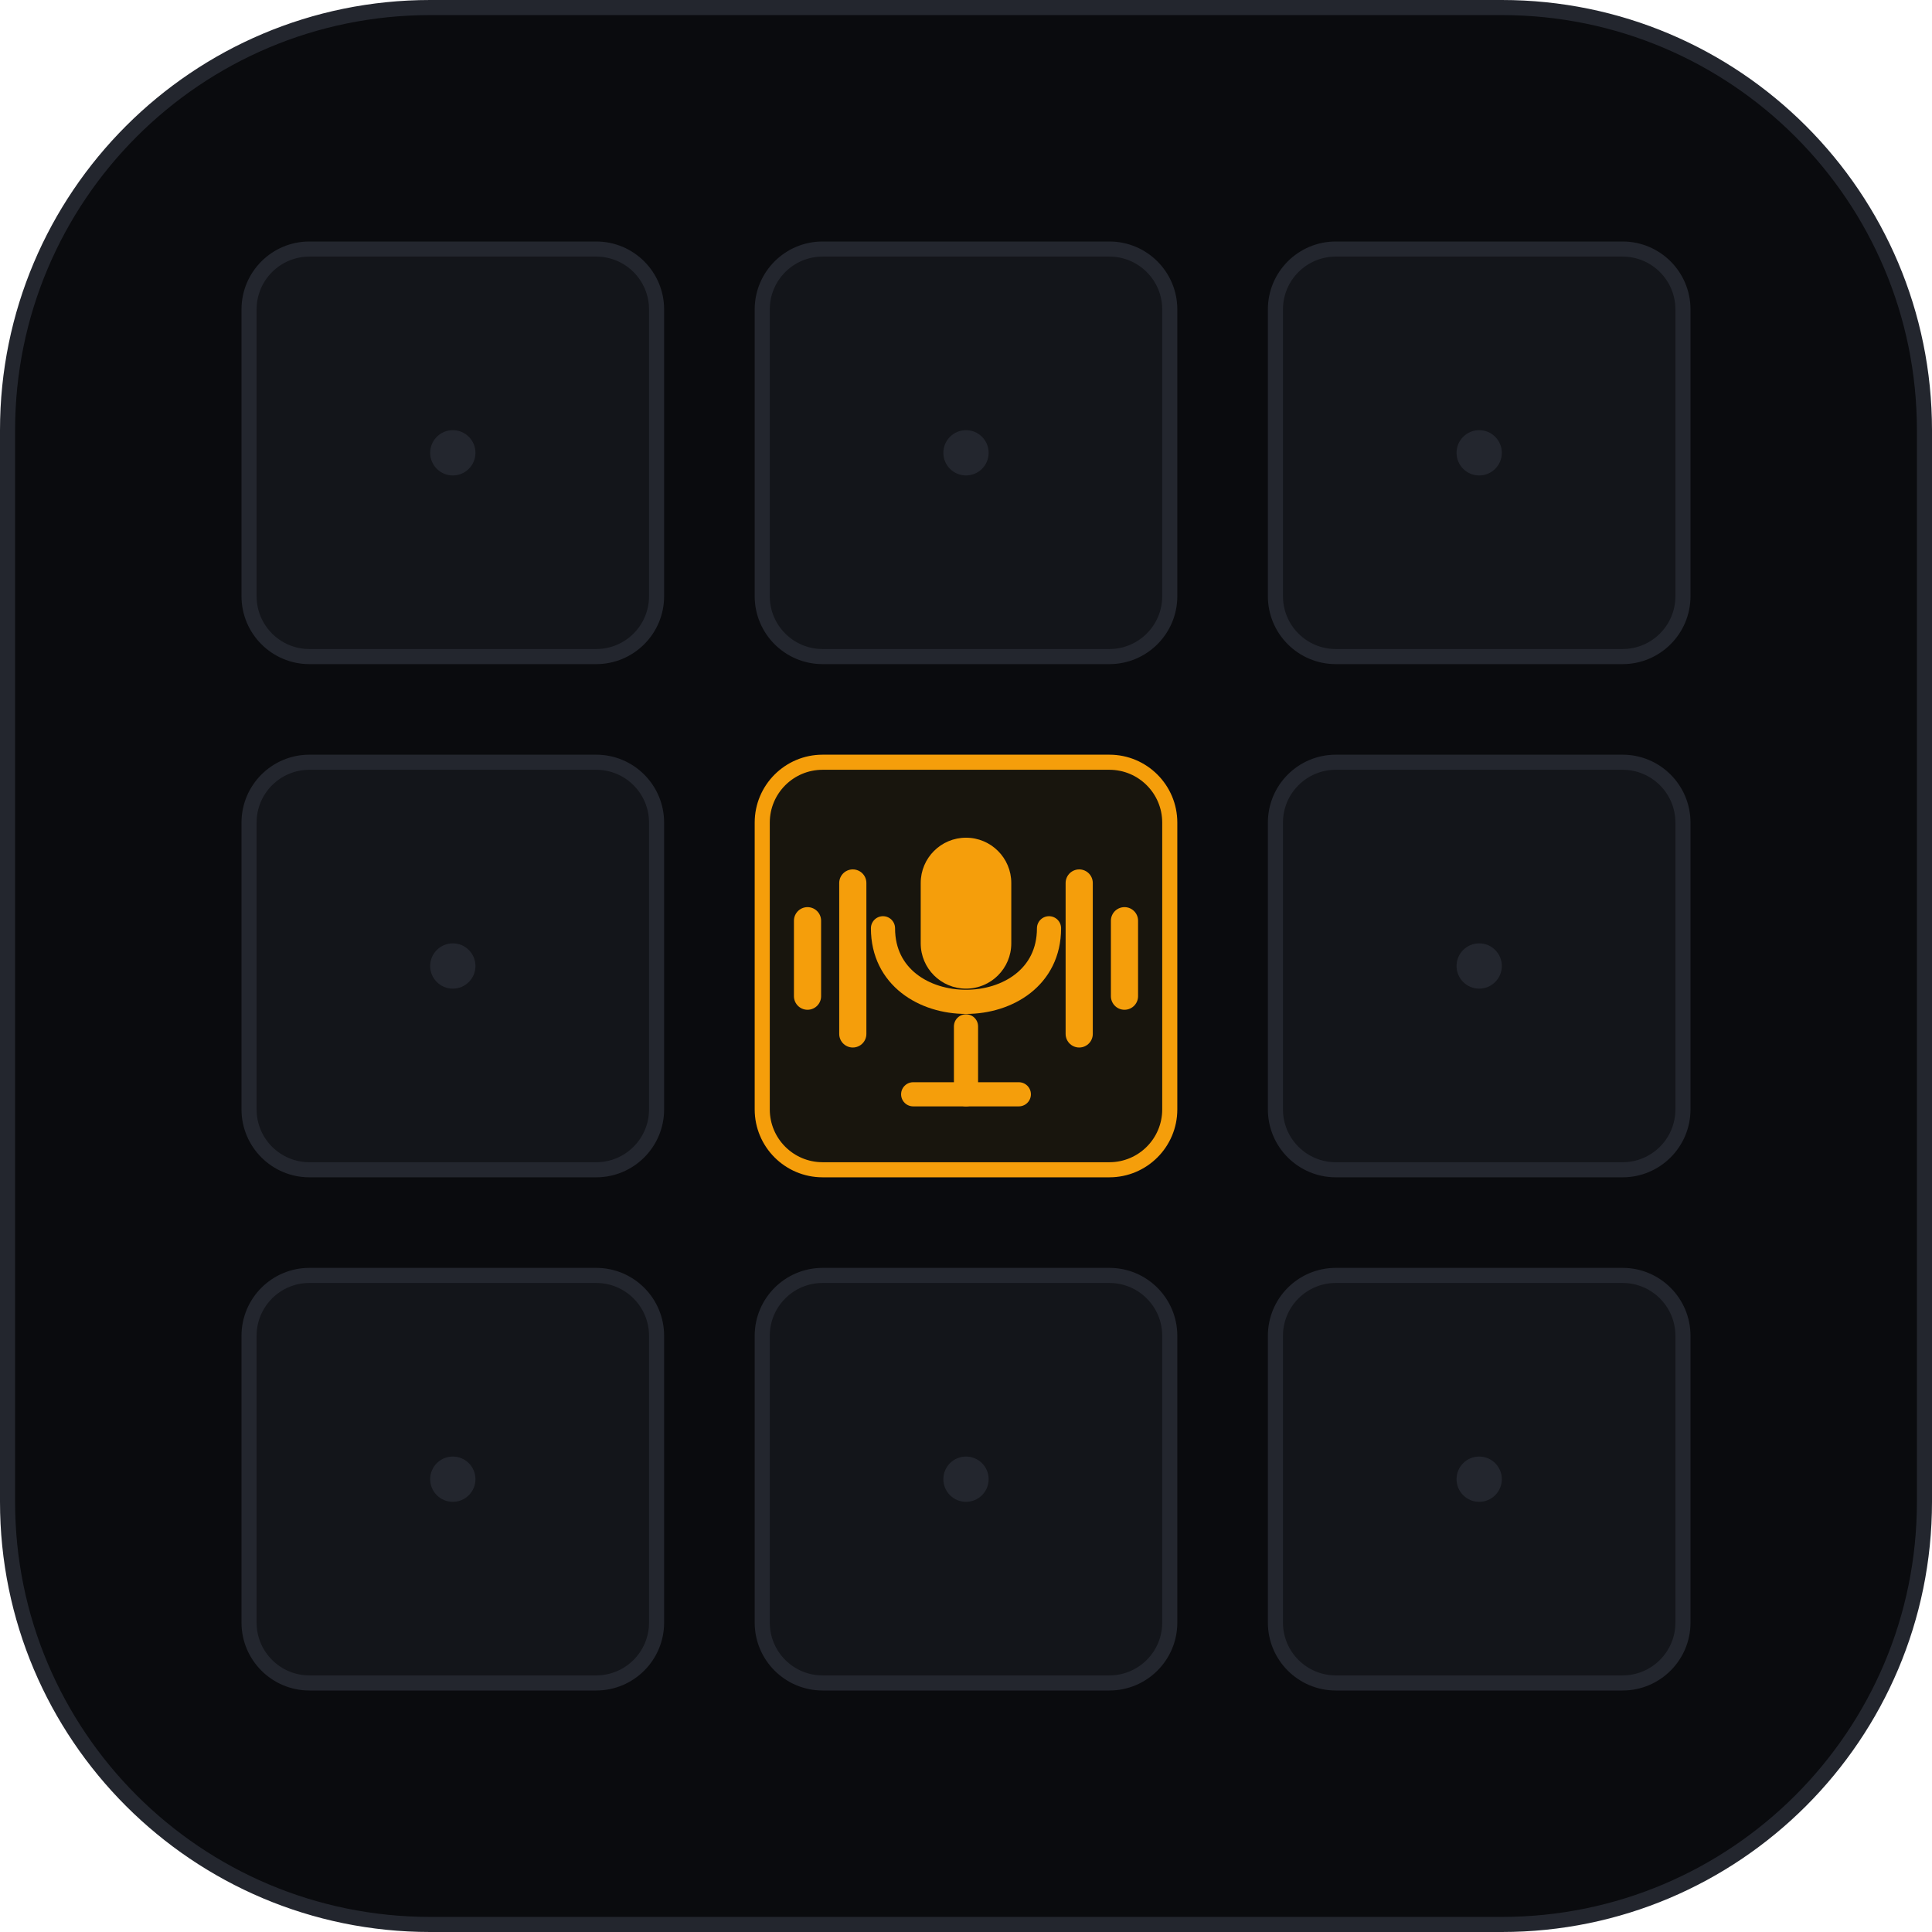
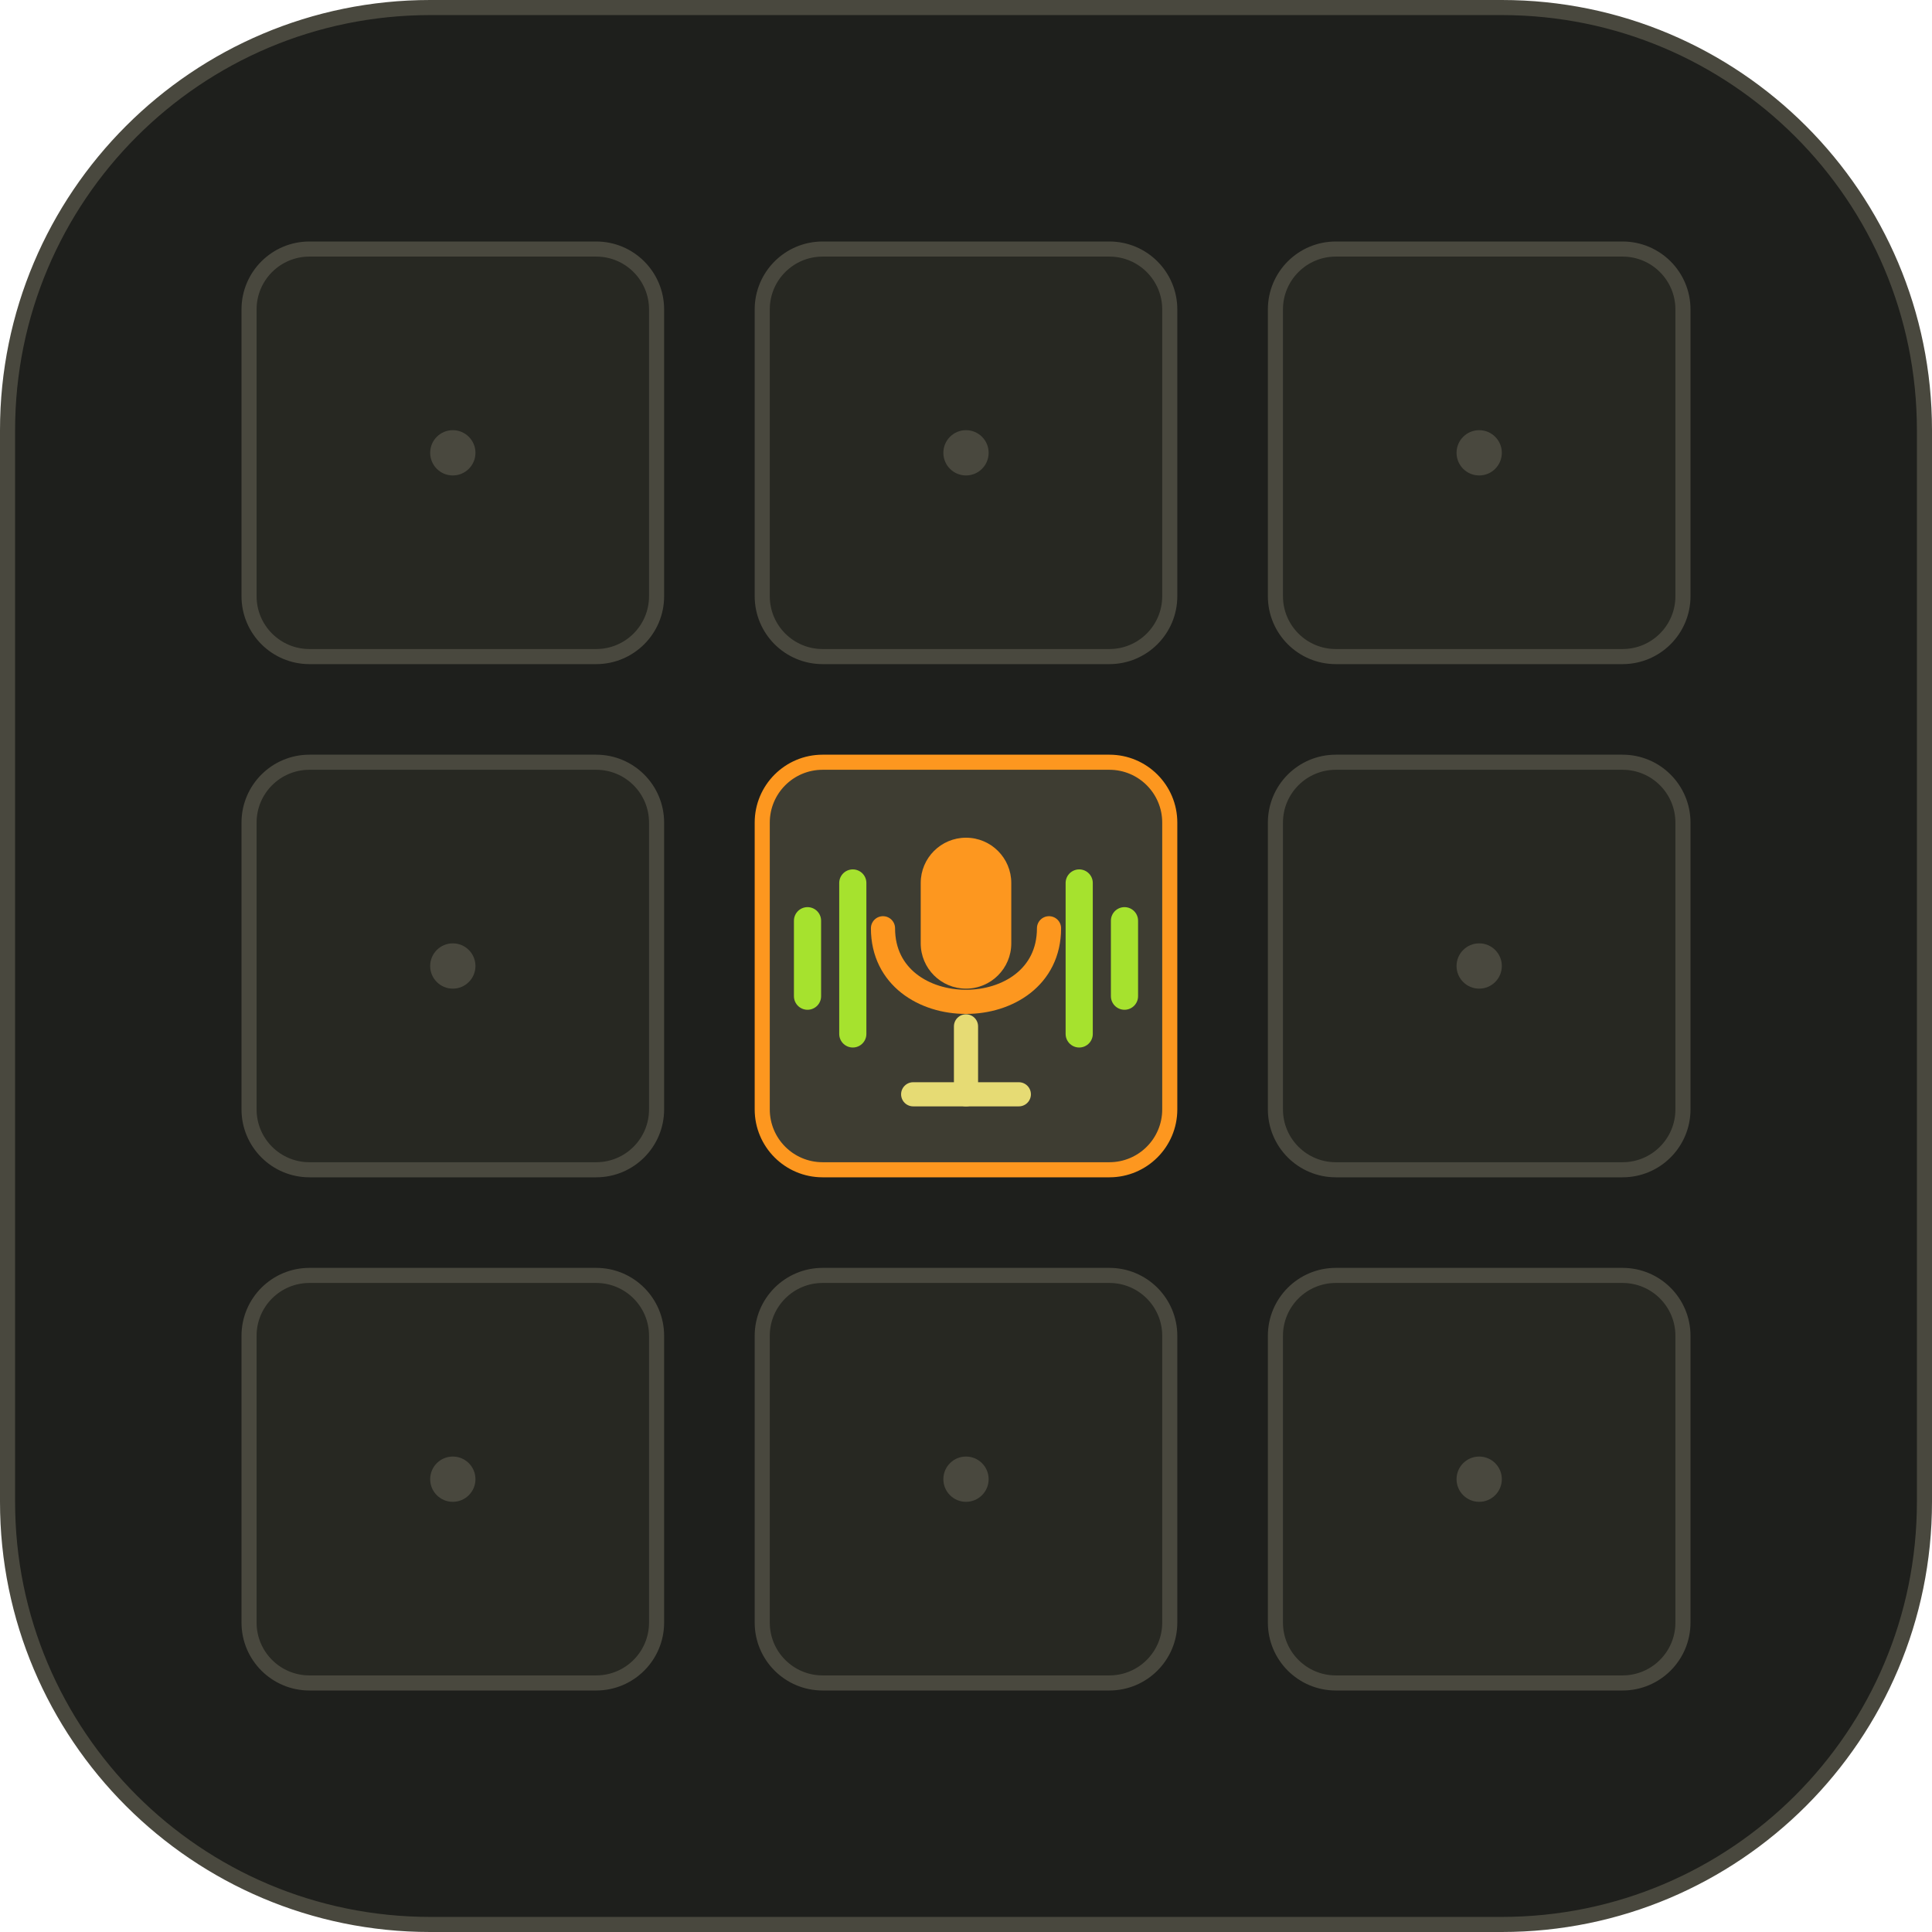
<svg xmlns="http://www.w3.org/2000/svg" viewBox="0 0 128 128" width="128" height="128">
-   <rect x="0.5" y="0.5" width="127" height="127" rx="28" fill="#0A0B0E" stroke="#23262E" stroke-width="1" />
-   <rect x="16.5" y="16.5" width="27" height="27" rx="4" fill="#13151A" stroke="#23262E" stroke-width="1" />
-   <rect x="50.5" y="16.5" width="27" height="27" rx="4" fill="#13151A" stroke="#23262E" stroke-width="1" />
-   <rect x="84.5" y="16.5" width="27" height="27" rx="4" fill="#13151A" stroke="#23262E" stroke-width="1" />
-   <rect x="16.5" y="50.5" width="27" height="27" rx="4" fill="#13151A" stroke="#23262E" stroke-width="1" />
-   <rect x="50.5" y="50.5" width="27" height="27" rx="4" fill="#18150D" stroke="#F59E0B" stroke-width="1" />
-   <rect x="84.5" y="50.5" width="27" height="27" rx="4" fill="#13151A" stroke="#23262E" stroke-width="1" />
-   <rect x="16.5" y="84.5" width="27" height="27" rx="4" fill="#13151A" stroke="#23262E" stroke-width="1" />
-   <rect x="50.5" y="84.5" width="27" height="27" rx="4" fill="#13151A" stroke="#23262E" stroke-width="1" />
-   <rect x="84.5" y="84.5" width="27" height="27" rx="4" fill="#13151A" stroke="#23262E" stroke-width="1" />
-   <circle cx="30" cy="30" r="1.5" fill="#23262E" />
-   <circle cx="64" cy="30" r="1.5" fill="#23262E" />
-   <circle cx="98" cy="30" r="1.5" fill="#23262E" />
-   <circle cx="30" cy="64" r="1.5" fill="#23262E" />
-   <circle cx="98" cy="64" r="1.5" fill="#23262E" />
-   <circle cx="30" cy="98" r="1.5" fill="#23262E" />
-   <circle cx="64" cy="98" r="1.5" fill="#23262E" />
-   <circle cx="98" cy="98" r="1.5" fill="#23262E" />
-   <line x1="53.5" y1="61" x2="53.5" y2="66" stroke="#F59E0B" stroke-width="1.8" stroke-linecap="round" />
-   <line x1="56.5" y1="58.5" x2="56.5" y2="68.5" stroke="#F59E0B" stroke-width="1.8" stroke-linecap="round" />
-   <line x1="71.5" y1="58.5" x2="71.5" y2="68.5" stroke="#F59E0B" stroke-width="1.8" stroke-linecap="round" />
-   <line x1="74.5" y1="61" x2="74.5" y2="66" stroke="#F59E0B" stroke-width="1.8" stroke-linecap="round" />
-   <rect x="61" y="55.5" width="6" height="10" rx="3" fill="#F59E0B" />
-   <path d="M 58.5 61.5 C 58.5 68 69.5 68 69.5 61.5" fill="none" stroke="#F59E0B" stroke-width="1.6" stroke-linecap="round" />
-   <line x1="64" y1="68" x2="64" y2="72.5" stroke="#F59E0B" stroke-width="1.6" stroke-linecap="round" />
-   <line x1="60.5" y1="72.5" x2="67.5" y2="72.5" stroke="#F59E0B" stroke-width="1.6" stroke-linecap="round" />
+   <rect x="0.5" y="0.5" width="127" height="127" rx="28" fill="#1E1F1C" stroke="#49483E" stroke-width="1" />
+   <rect x="16.5" y="16.5" width="27" height="27" rx="4" fill="#272822" stroke="#49483E" stroke-width="1" />
+   <rect x="50.5" y="16.5" width="27" height="27" rx="4" fill="#272822" stroke="#49483E" stroke-width="1" />
+   <rect x="84.5" y="16.5" width="27" height="27" rx="4" fill="#272822" stroke="#49483E" stroke-width="1" />
+   <rect x="16.5" y="50.5" width="27" height="27" rx="4" fill="#272822" stroke="#49483E" stroke-width="1" />
+   <rect x="50.5" y="50.5" width="27" height="27" rx="4" fill="#3E3D32" stroke="#FD971F" stroke-width="1" />
+   <rect x="84.5" y="50.5" width="27" height="27" rx="4" fill="#272822" stroke="#49483E" stroke-width="1" />
+   <rect x="16.5" y="84.5" width="27" height="27" rx="4" fill="#272822" stroke="#49483E" stroke-width="1" />
+   <rect x="50.5" y="84.5" width="27" height="27" rx="4" fill="#272822" stroke="#49483E" stroke-width="1" />
+   <rect x="84.5" y="84.5" width="27" height="27" rx="4" fill="#272822" stroke="#49483E" stroke-width="1" />
+   <circle cx="30" cy="30" r="1.5" fill="#49483E" />
+   <circle cx="64" cy="30" r="1.5" fill="#49483E" />
+   <circle cx="98" cy="30" r="1.5" fill="#49483E" />
+   <circle cx="30" cy="64" r="1.5" fill="#49483E" />
+   <circle cx="98" cy="64" r="1.5" fill="#49483E" />
+   <circle cx="30" cy="98" r="1.5" fill="#49483E" />
+   <circle cx="64" cy="98" r="1.5" fill="#49483E" />
+   <circle cx="98" cy="98" r="1.5" fill="#49483E" />
+   <line x1="53.5" y1="61" x2="53.5" y2="66" stroke="#A6E22E" stroke-width="1.8" stroke-linecap="round" />
+   <line x1="56.5" y1="58.5" x2="56.5" y2="68.5" stroke="#A6E22E" stroke-width="1.8" stroke-linecap="round" />
+   <line x1="71.5" y1="58.5" x2="71.5" y2="68.5" stroke="#A6E22E" stroke-width="1.8" stroke-linecap="round" />
+   <line x1="74.5" y1="61" x2="74.5" y2="66" stroke="#A6E22E" stroke-width="1.8" stroke-linecap="round" />
+   <rect x="61" y="55.5" width="6" height="10" rx="3" fill="#FD971F" />
+   <path d="M 58.5 61.5 C 58.5 68 69.5 68 69.5 61.5" fill="none" stroke="#FD971F" stroke-width="1.6" stroke-linecap="round" />
+   <line x1="64" y1="68" x2="64" y2="72.5" stroke="#E6DB74" stroke-width="1.6" stroke-linecap="round" />
+   <line x1="60.5" y1="72.5" x2="67.5" y2="72.5" stroke="#E6DB74" stroke-width="1.6" stroke-linecap="round" />
</svg>
